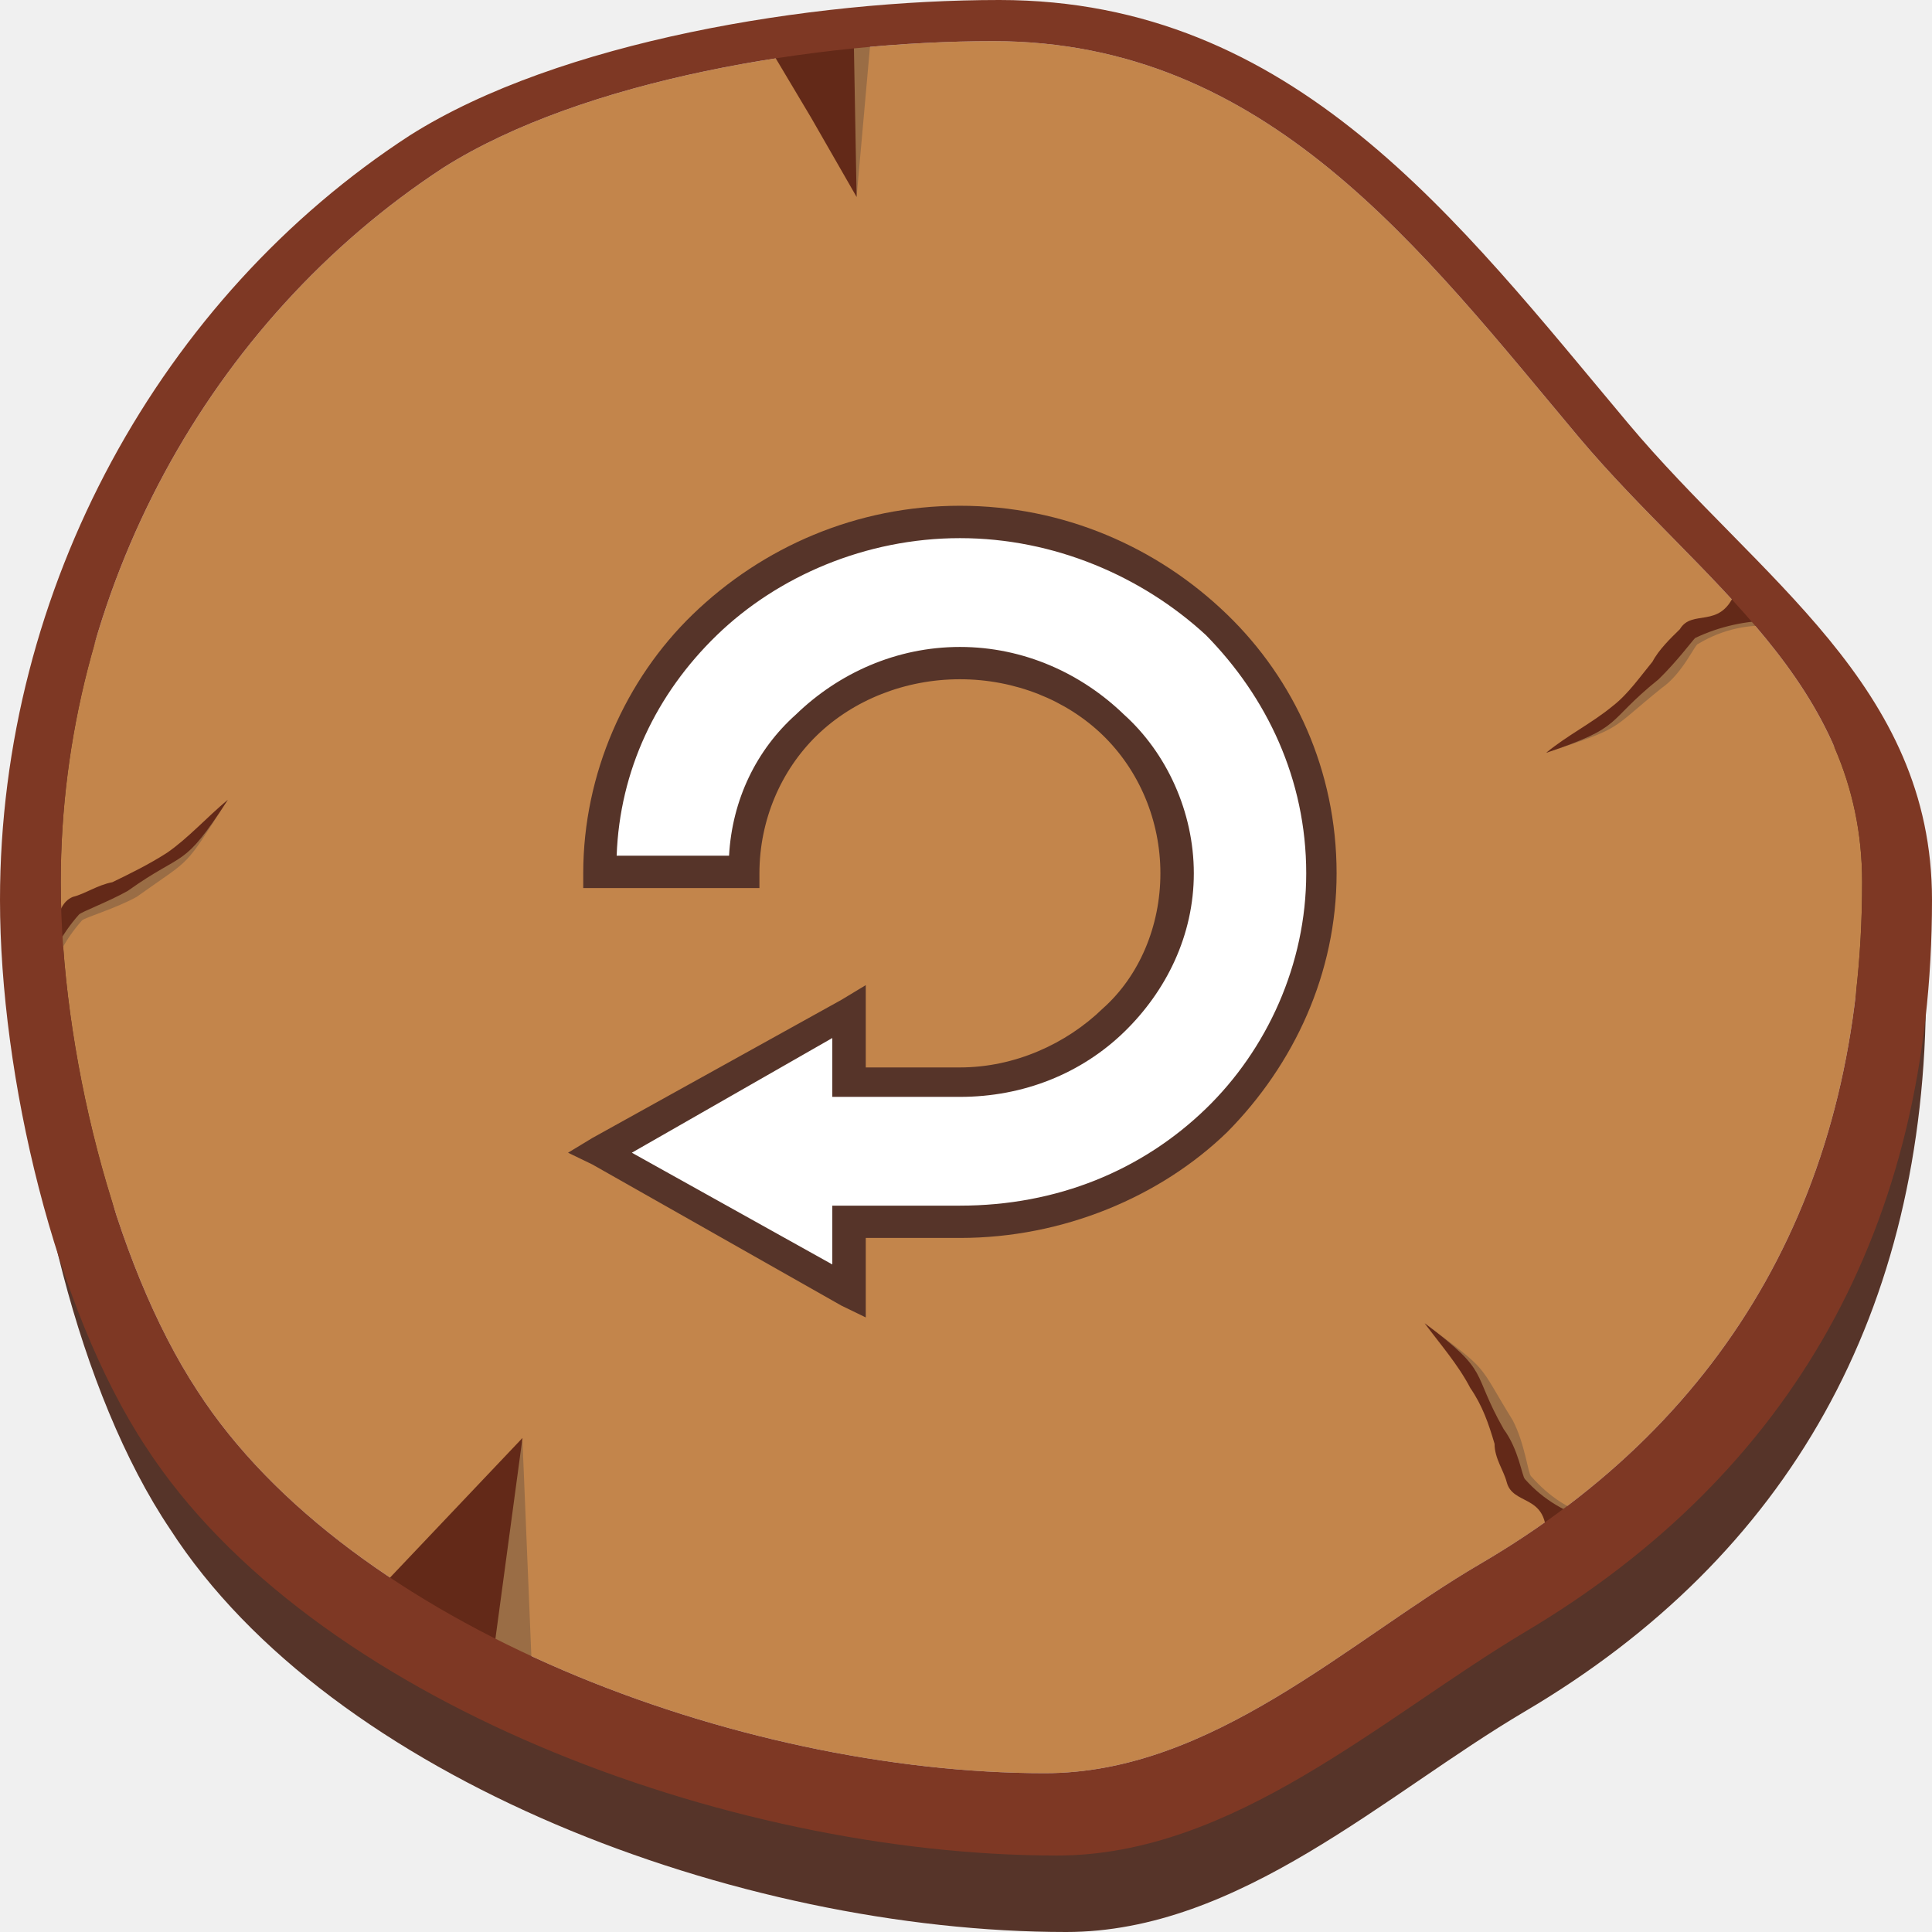
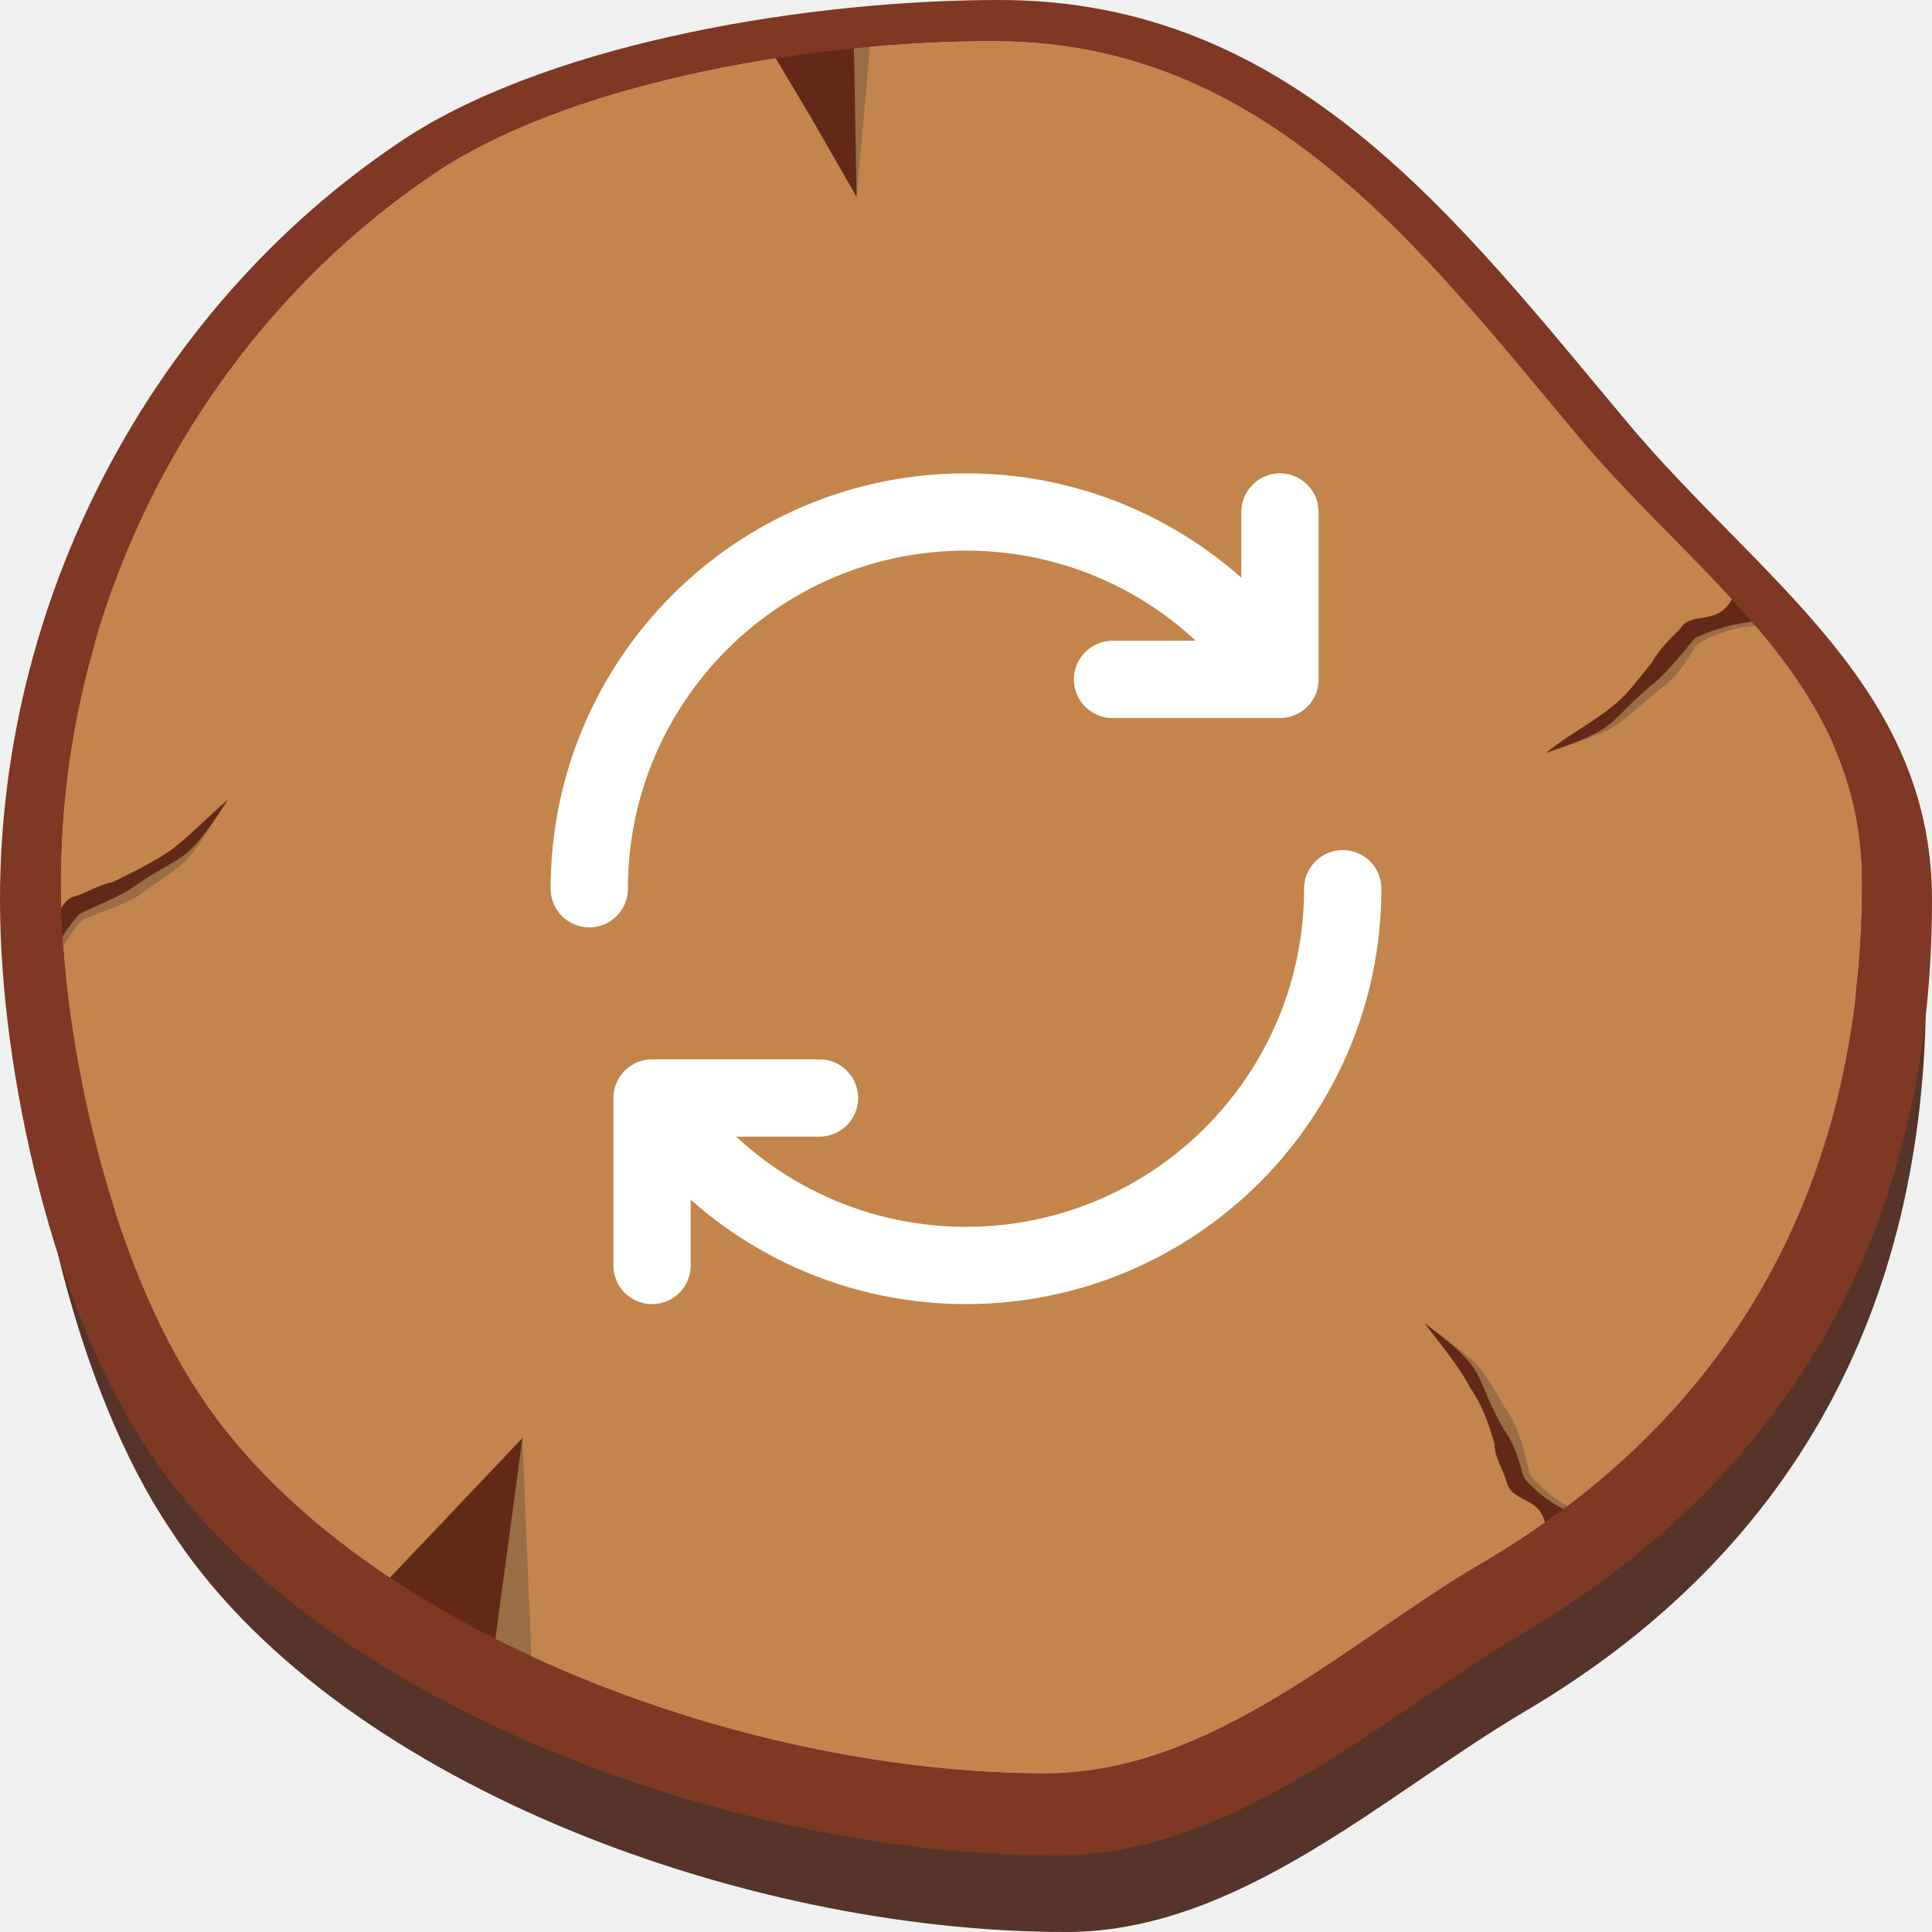
<svg xmlns="http://www.w3.org/2000/svg" width="50" height="50" viewBox="0 0 50 50" fill="none">
  <path fill-rule="evenodd" clip-rule="evenodd" d="M25.942 3.804C32.861 3.804 36.871 9.055 40.881 13.927C43.947 17.579 48.034 20.09 48.034 25.189C48.034 32.953 44.732 38.812 38.365 42.542C34.985 44.52 31.525 47.868 27.279 47.868C19.418 47.868 9.59 44.14 5.661 38.204C3.537 34.855 2.2 29.375 2.2 25.189C2.2 17.732 6.053 10.882 12.028 7.001C15.487 4.793 21.461 3.804 25.942 3.804ZM26.18 2.739C33.569 2.739 37.815 8.371 42.138 13.546C45.441 17.503 49.844 20.167 49.844 25.646C49.844 33.942 46.305 40.258 39.466 44.291C35.849 46.423 32.076 50 27.595 50C19.104 50 8.569 46.042 4.402 39.574C2.044 36.072 0.629 30.136 0.629 25.646C0.629 17.656 4.795 10.274 11.163 6.164C14.937 3.728 21.304 2.739 26.18 2.739Z" fill="#563429" />
-   <path fill-rule="evenodd" clip-rule="evenodd" d="M25.707 1.065C32.783 1.065 36.793 6.468 40.881 11.34C44.025 15.068 48.192 17.656 48.192 22.831C48.192 30.669 44.811 36.682 38.286 40.487C34.906 42.465 31.367 45.89 27.044 45.89C19.104 45.89 9.041 42.084 5.11 35.997C2.909 32.649 1.572 27.092 1.572 22.831C1.572 15.297 5.424 8.295 11.478 4.337C15.094 2.054 21.148 1.065 25.707 1.065Z" fill="#C3854B" />
+   <path fill-rule="evenodd" clip-rule="evenodd" d="M25.707 1.065C32.783 1.065 36.793 6.468 40.881 11.34C44.025 15.068 48.192 17.656 48.192 22.831C48.192 30.669 44.811 36.682 38.286 40.486C34.906 42.465 31.367 45.89 27.044 45.89C19.104 45.89 9.041 42.084 5.11 35.997C2.909 32.648 1.572 27.092 1.572 22.831C1.572 15.297 5.424 8.295 11.478 4.337C15.094 2.054 21.148 1.065 25.707 1.065Z" fill="#C3854B" />
  <path fill-rule="evenodd" clip-rule="evenodd" d="M40.016 19.482C40.566 19.025 41.273 18.873 41.824 18.417C42.216 18.036 42.532 17.656 42.925 17.275C43.081 16.895 43.395 16.665 43.553 16.361C43.947 15.905 44.575 16.437 45.047 15.524C45.362 15.753 45.676 15.981 45.99 16.21C45.283 16.133 44.575 16.285 43.947 16.665C43.868 16.665 43.553 17.427 43.003 17.807C41.588 18.949 42.059 18.797 40.016 19.482Z" fill="#9A6D45" />
  <path fill-rule="evenodd" clip-rule="evenodd" d="M40.016 19.482C40.566 19.025 41.195 18.721 41.745 18.265C42.138 17.96 42.453 17.503 42.767 17.123C42.925 16.819 43.239 16.513 43.474 16.285C43.79 15.753 44.497 16.285 44.889 15.373C45.283 15.601 45.598 15.829 45.912 16.057C45.205 16.057 44.497 16.21 43.868 16.513C43.79 16.59 43.395 17.123 42.925 17.579C41.509 18.721 42.059 18.797 40.016 19.482Z" fill="#632918" />
-   <path fill-rule="evenodd" clip-rule="evenodd" d="M5.896 20.699C5.345 21.156 4.952 21.765 4.403 22.145C4.008 22.451 3.459 22.679 2.988 22.907C2.595 22.983 2.279 23.211 1.965 23.363C1.415 23.591 1.808 24.353 0.707 24.504C0.943 24.885 1.1 25.266 1.258 25.646C1.337 24.961 1.651 24.353 2.122 23.82C2.201 23.743 2.988 23.515 3.537 23.211C5.031 22.145 4.717 22.527 5.896 20.699Z" fill="#9A6D45" />
+   <path fill-rule="evenodd" clip-rule="evenodd" d="M5.896 20.699C5.345 21.156 4.952 21.765 4.402 22.145C4.008 22.451 3.458 22.679 2.987 22.907C2.595 22.983 2.279 23.211 1.965 23.363C1.415 23.591 1.808 24.353 0.707 24.504C0.943 24.885 1.1 25.266 1.258 25.646C1.336 24.961 1.651 24.353 2.122 23.82C2.2 23.743 2.987 23.515 3.537 23.211C5.031 22.145 4.716 22.527 5.896 20.699Z" fill="#9A6D45" />
  <path fill-rule="evenodd" clip-rule="evenodd" d="M5.896 20.699C5.345 21.156 4.874 21.689 4.324 22.069C3.851 22.373 3.38 22.602 2.909 22.831C2.515 22.907 2.2 23.135 1.886 23.211C1.336 23.439 1.651 24.277 0.629 24.429C0.785 24.809 0.943 25.113 1.1 25.495C1.258 24.809 1.572 24.2 2.044 23.668C2.122 23.591 2.751 23.363 3.302 23.059C4.795 21.993 4.717 22.527 5.896 20.699Z" fill="#632918" />
  <path fill-rule="evenodd" clip-rule="evenodd" d="M13.522 37.29L13.757 42.998L11.084 41.552L13.522 37.29Z" fill="#9A6D45" />
-   <path fill-rule="evenodd" clip-rule="evenodd" d="M13.522 37.214L12.814 42.465L9.985 40.943L13.522 37.214Z" fill="#632918" />
+   <path fill-rule="evenodd" clip-rule="evenodd" d="M13.522 37.214L12.813 42.465L9.984 40.943L13.522 37.214Z" fill="#632918" />
  <path fill-rule="evenodd" clip-rule="evenodd" d="M22.169 5.097L22.562 0.684L20.283 1.065L21.461 3.043L22.169 5.097Z" fill="#9A6D45" />
  <path fill-rule="evenodd" clip-rule="evenodd" d="M22.169 5.097L22.091 0.76L19.811 1.065L20.99 3.043L22.169 5.097Z" fill="#632918" />
-   <path fill-rule="evenodd" clip-rule="evenodd" d="M36.871 34.246C37.264 34.779 37.893 35.236 38.208 35.844C38.444 36.301 38.679 36.758 38.836 37.29C38.836 37.594 39.072 37.974 39.15 38.28C39.309 38.888 40.172 38.584 40.172 39.65C40.566 39.498 40.959 39.42 41.352 39.268C40.644 39.116 40.094 38.736 39.623 38.204C39.544 38.128 39.466 37.366 39.15 36.758C38.208 35.236 38.6 35.54 36.871 34.246Z" fill="#9A6D45" />
+   <path fill-rule="evenodd" clip-rule="evenodd" d="M36.871 34.246C37.264 34.779 37.893 35.236 38.208 35.844C38.444 36.301 38.679 36.758 38.836 37.29C38.836 37.594 39.072 37.974 39.15 38.281C39.309 38.888 40.172 38.584 40.172 39.65C40.566 39.498 40.959 39.42 41.352 39.268C40.644 39.116 40.094 38.736 39.623 38.204C39.544 38.128 39.466 37.366 39.15 36.758C38.208 35.236 38.6 35.54 36.871 34.246Z" fill="#9A6D45" />
  <path fill-rule="evenodd" clip-rule="evenodd" d="M36.871 34.246C37.264 34.779 37.735 35.312 38.051 35.921C38.365 36.377 38.522 36.833 38.679 37.366C38.679 37.746 38.915 38.052 38.993 38.356C39.15 38.965 40.016 38.66 40.016 39.727C40.408 39.574 40.881 39.498 41.273 39.345C40.566 39.192 39.937 38.812 39.466 38.28C39.387 38.204 39.309 37.519 38.915 36.986C38.051 35.464 38.6 35.54 36.871 34.246Z" fill="#632918" />
-   <path fill-rule="evenodd" clip-rule="evenodd" d="M25.707 1.065C32.783 1.065 36.793 6.468 40.881 11.34C44.025 15.068 48.192 17.656 48.192 22.831C48.192 30.669 44.811 36.682 38.286 40.486C34.906 42.465 31.367 45.89 27.044 45.89C19.104 45.89 9.041 42.084 5.11 35.996C2.909 32.648 1.572 27.092 1.572 22.831C1.572 15.297 5.424 8.295 11.478 4.337C15.094 2.054 21.148 1.065 25.707 1.065ZM25.864 7.97902e-06C33.491 7.97902e-06 37.735 5.708 42.138 10.958C45.519 14.991 50 17.732 50 23.287C50 31.734 46.383 38.128 39.466 42.237C35.77 44.444 31.919 48.021 27.358 48.021C18.789 48.021 8.018 43.988 3.773 37.442C1.415 33.866 0 27.852 0 23.287C0 15.219 4.167 7.685 10.613 3.5C14.465 1.065 20.99 7.97902e-06 25.864 7.97902e-06Z" fill="#7E3824" />
-   <path fill-rule="evenodd" clip-rule="evenodd" d="M24.843 13.546C19.732 13.546 15.487 17.579 15.487 22.602H19.261C19.261 19.558 21.777 17.123 24.843 17.123C27.987 17.123 30.504 19.558 30.504 22.602C30.504 25.57 27.987 28.005 24.843 28.005H21.934V26.179L15.487 29.832L21.934 33.408V31.658H24.843C30.031 31.658 34.198 27.548 34.198 22.602C34.198 17.579 30.031 13.546 24.843 13.546Z" fill="white" />
-   <path d="M17.924 15.905C19.732 14.155 22.169 13.089 24.843 13.089C27.515 13.089 29.953 14.155 31.76 15.905C33.491 17.579 34.591 19.939 34.591 22.602C34.591 25.189 33.491 27.548 31.76 29.299C30.031 30.974 27.515 32.038 24.843 32.038H22.406V33.408V34.095L21.777 33.79L15.33 30.136L14.701 29.832L15.33 29.451L21.777 25.875L22.406 25.495V26.179V27.625H24.843C26.258 27.625 27.595 27.017 28.538 26.102C29.481 25.266 30.031 23.973 30.031 22.602C30.031 21.233 29.481 19.939 28.538 19.025C27.595 18.113 26.258 17.579 24.843 17.579C23.428 17.579 22.091 18.113 21.148 19.025C20.205 19.939 19.654 21.233 19.654 22.602V22.983H19.261H15.487H15.094V22.602C15.094 20.014 16.195 17.579 17.924 15.905ZM24.843 13.927C22.406 13.927 20.125 14.915 18.553 16.437C16.98 17.96 16.038 19.939 15.959 22.145H18.868C18.947 20.699 19.575 19.405 20.598 18.492C21.698 17.427 23.192 16.743 24.843 16.743C26.494 16.743 27.987 17.427 29.088 18.492C30.188 19.482 30.896 21.005 30.896 22.602C30.896 24.2 30.188 25.646 29.088 26.712C27.987 27.777 26.494 28.387 24.843 28.387H21.934H21.54V28.005V26.864L16.352 29.832L21.54 32.724V31.658V31.202H21.934H24.843C27.358 31.202 29.559 30.289 31.21 28.691C32.783 27.168 33.805 24.961 33.805 22.602C33.805 20.167 32.783 18.036 31.21 16.437C29.559 14.915 27.279 13.927 24.843 13.927Z" fill="#563429" />
+   <path fill-rule="evenodd" clip-rule="evenodd" d="M25.707 1.065C32.783 1.065 36.793 6.468 40.881 11.34C44.025 15.068 48.192 17.656 48.192 22.831C48.192 30.669 44.811 36.682 38.286 40.486C34.906 42.465 31.367 45.89 27.044 45.89C19.104 45.89 9.041 42.084 5.11 35.997C2.909 32.648 1.572 27.092 1.572 22.831C1.572 15.297 5.424 8.295 11.478 4.337C15.094 2.054 21.148 1.065 25.707 1.065ZM25.864 3.8147e-05C33.491 3.8147e-05 37.735 5.708 42.138 10.958C45.519 14.991 50 17.732 50 23.287C50 31.734 46.383 38.128 39.466 42.237C35.77 44.444 31.919 48.021 27.358 48.021C18.789 48.021 8.018 43.988 3.773 37.442C1.415 33.866 0 27.852 0 23.287C0 15.219 4.167 7.685 10.613 3.5C14.465 1.065 20.99 3.8147e-05 25.864 3.8147e-05Z" fill="#7E3824" />
+   <path d="M15.25 23C15.25 17.615 19.615 13.25 25 13.25C28.063 13.25 30.796 14.662 32.583 16.871" stroke="white" stroke-width="2" stroke-linecap="round" stroke-linejoin="round" />
+   <path d="M33.125 13.25L33.125 17.583L28.792 17.583" stroke="white" stroke-width="2" stroke-linecap="round" stroke-linejoin="round" />
+   <path d="M34.75 23C34.75 28.384 30.385 32.75 25 32.75C21.937 32.75 19.204 31.337 17.417 29.128" stroke="white" stroke-width="2" stroke-linecap="round" stroke-linejoin="round" />
+   <path d="M16.875 32.75L16.875 28.416L21.208 28.416" stroke="white" stroke-width="2" stroke-linecap="round" stroke-linejoin="round" />
</svg>
